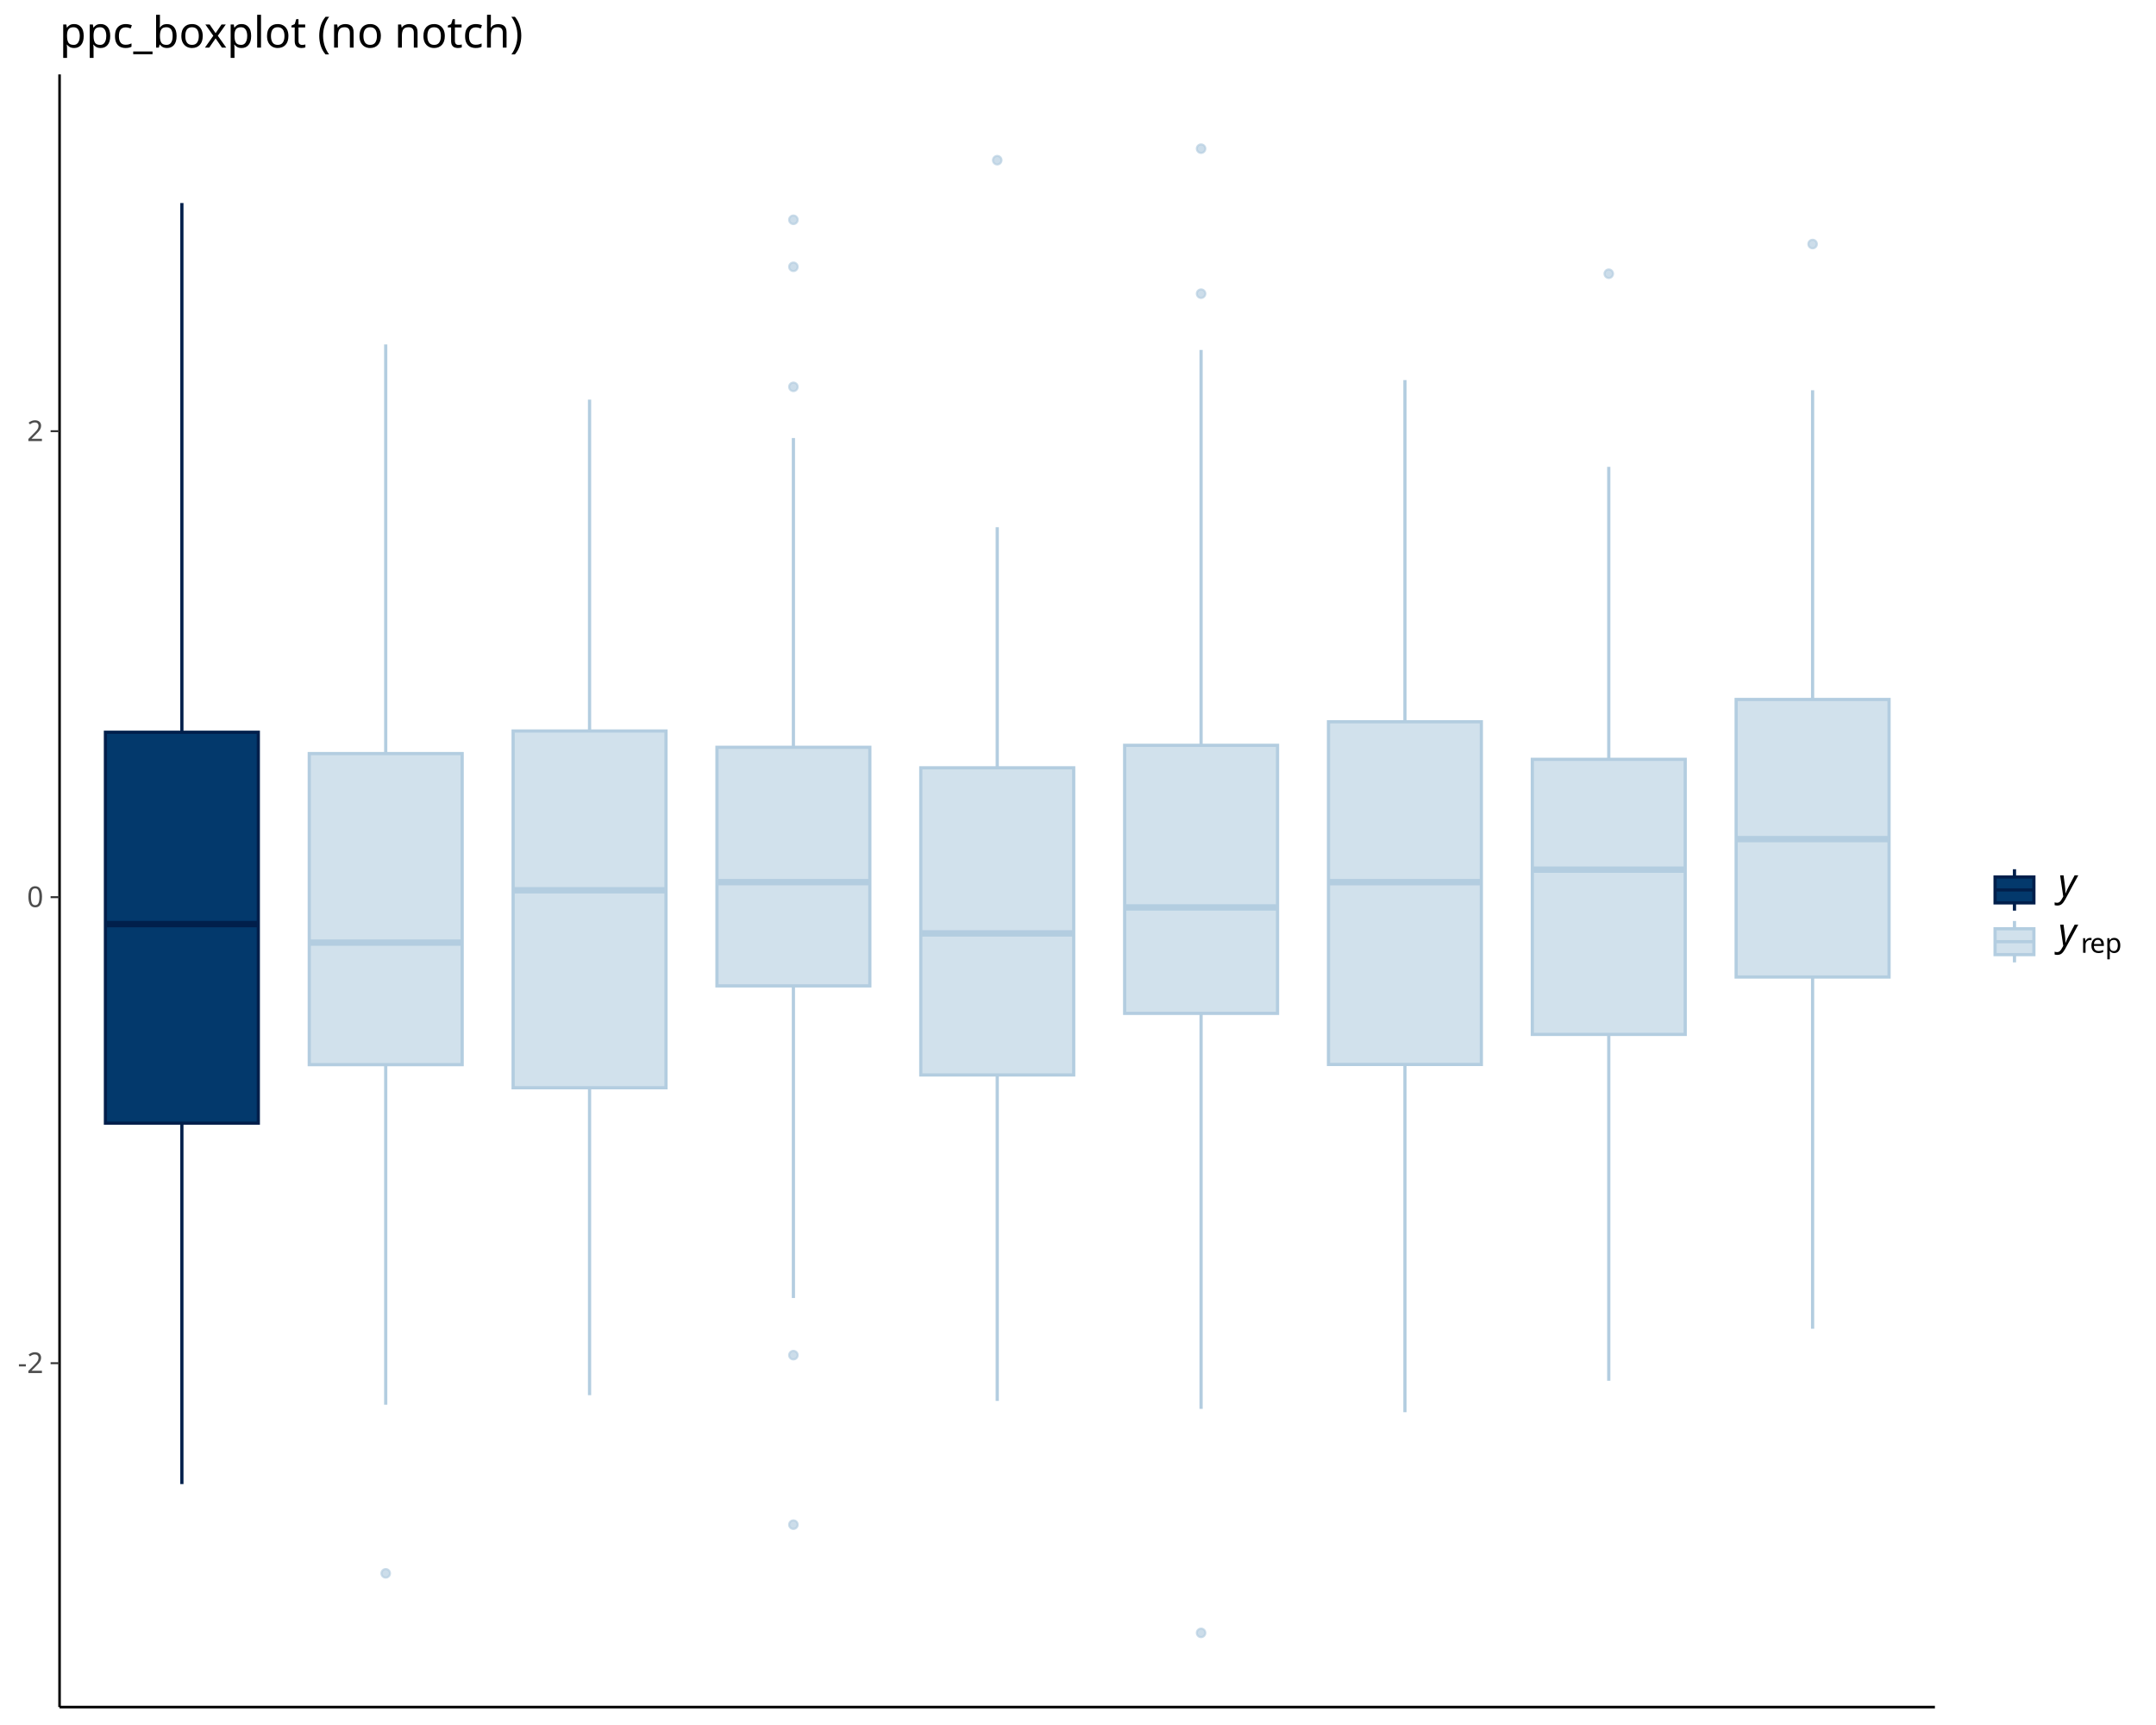
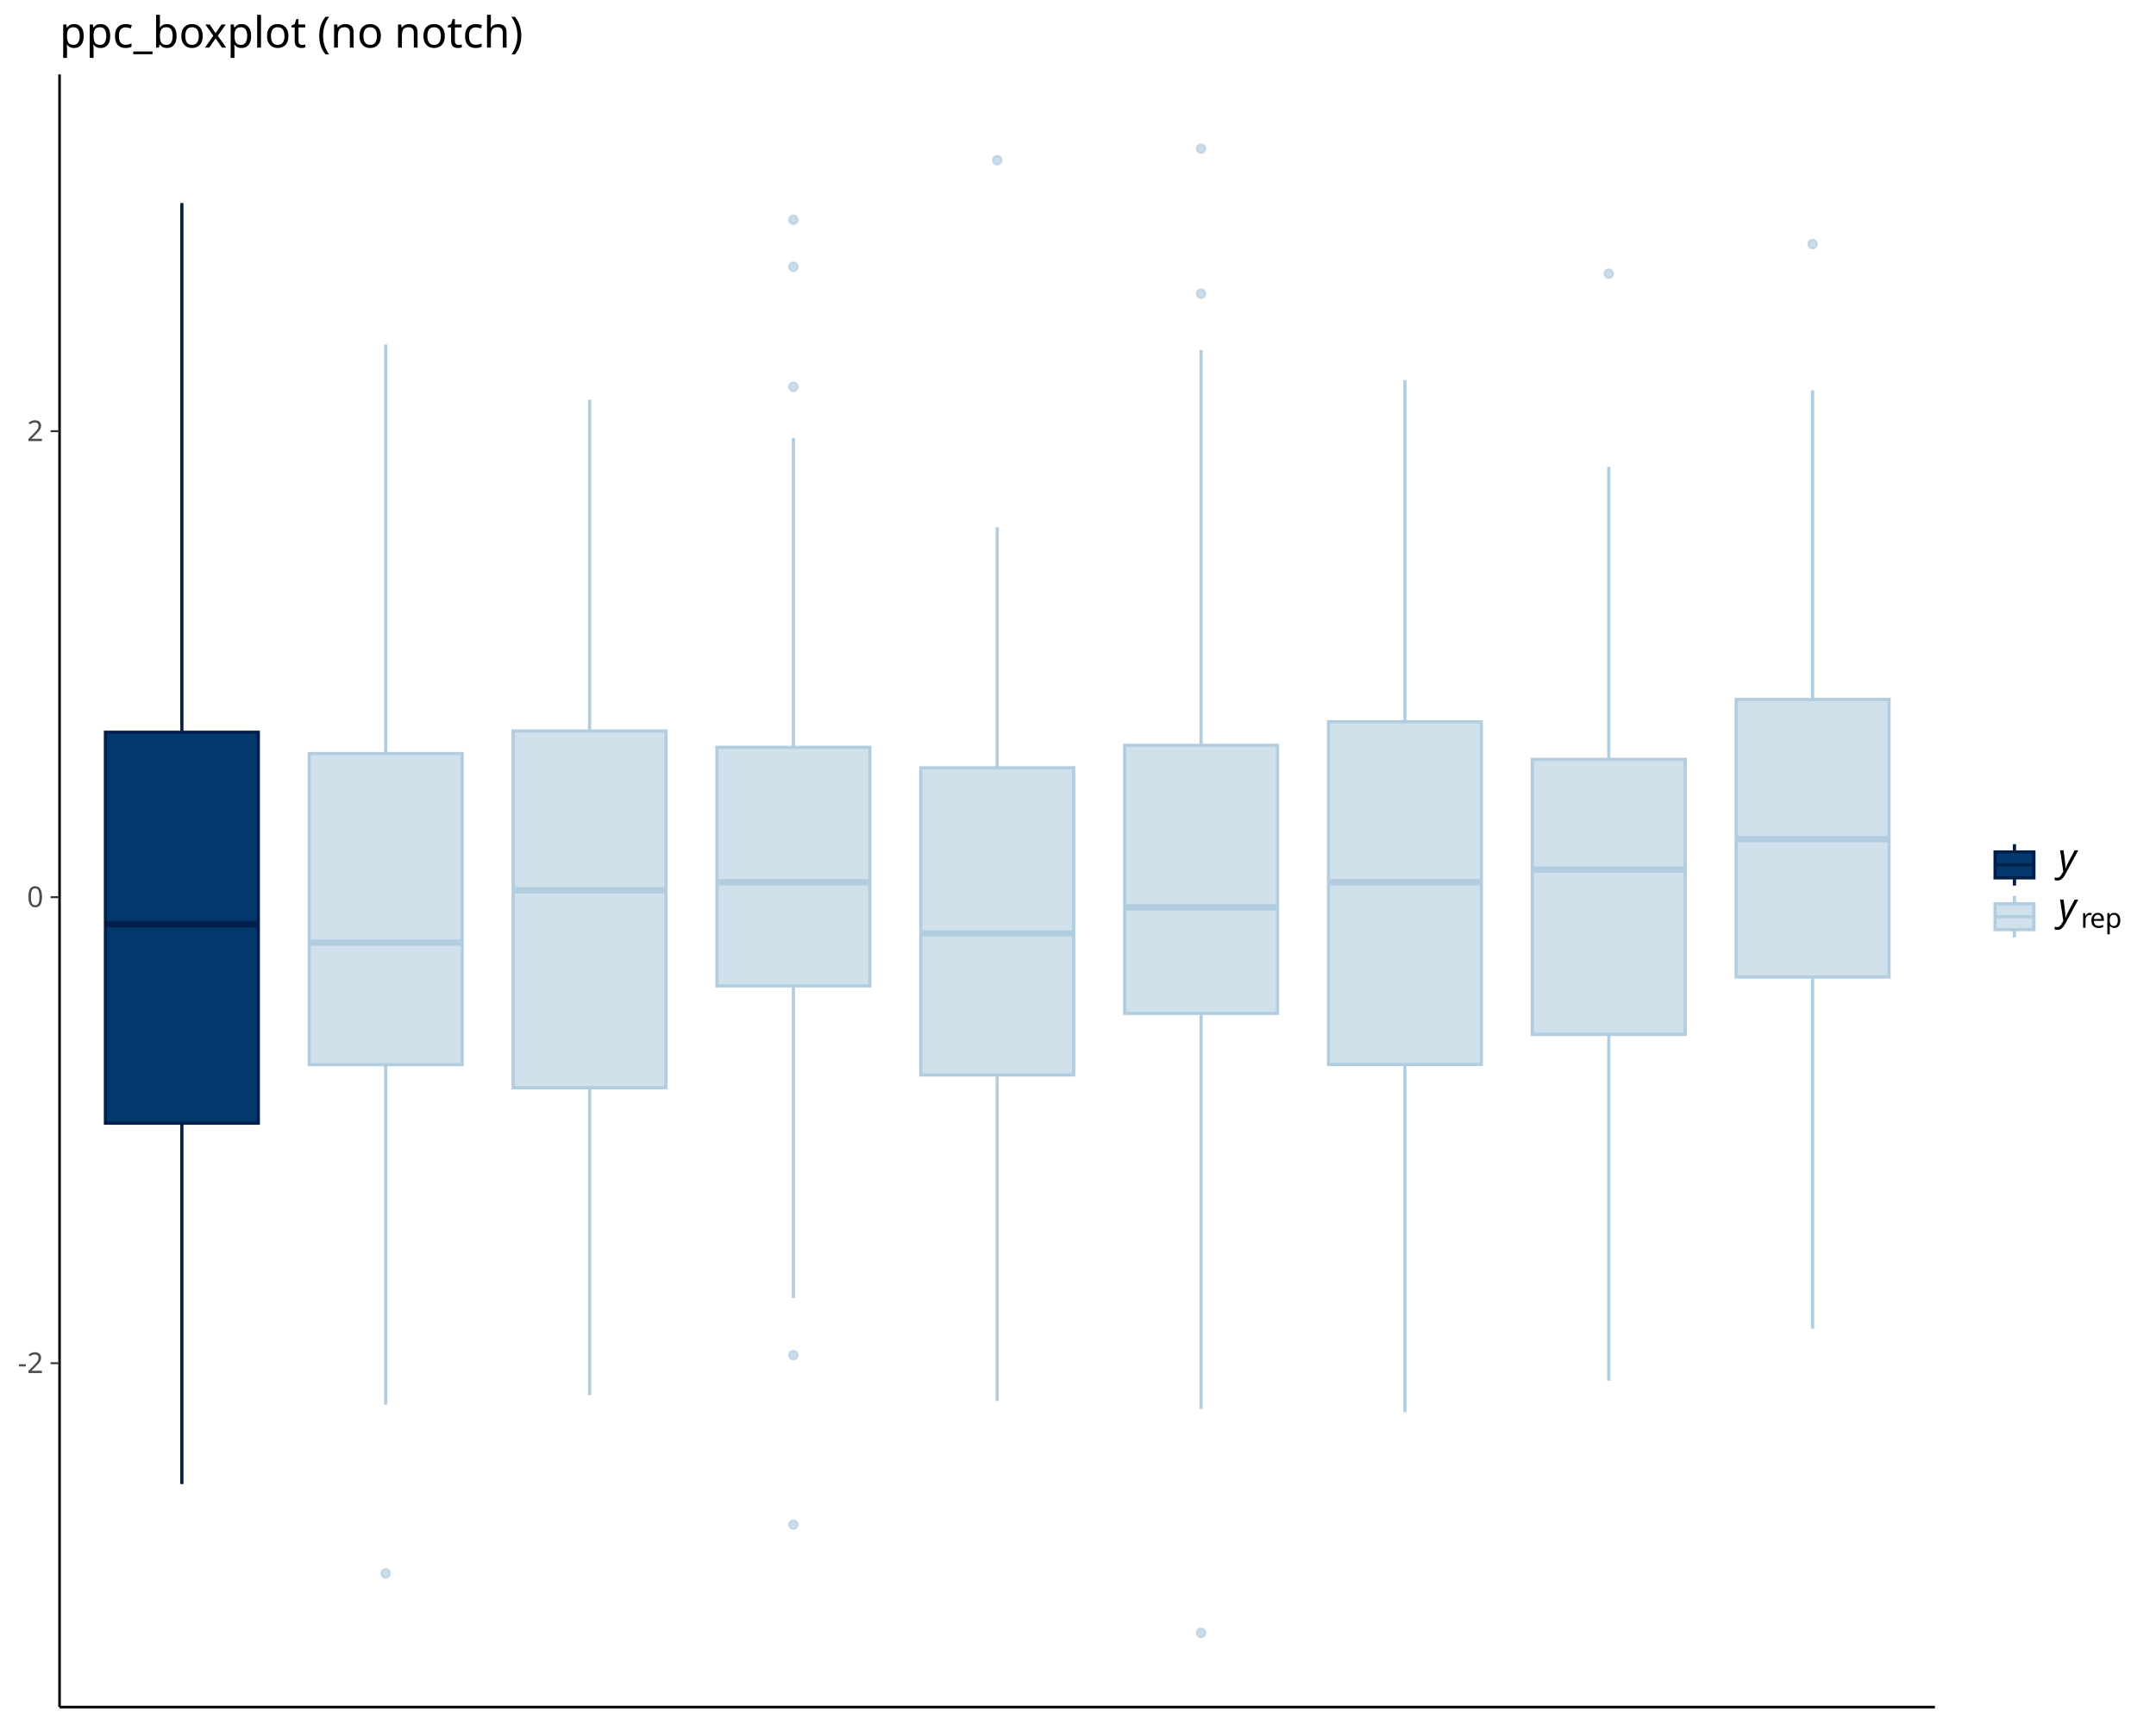
<svg xmlns="http://www.w3.org/2000/svg" class="svglite" data-engine-version="2.0" width="720.00pt" height="576.00pt" viewBox="0 0 720.00 576.00">
  <defs>
    <style type="text/css">
    .svglite line, .svglite polyline, .svglite polygon, .svglite path, .svglite rect, .svglite circle {
      fill: none;
      stroke: #000000;
      stroke-linecap: round;
      stroke-linejoin: round;
      stroke-miterlimit: 10.00;
    }
  </style>
  </defs>
  <rect width="100%" height="100%" style="stroke: none; fill: #FFFFFF;" />
  <defs>
    <clipPath id="cpMC4wMHw3MjAuMDB8MC4wMHw1NzYuMDA=">
      <rect x="0.00" y="0.00" width="720.00" height="576.00" />
    </clipPath>
  </defs>
  <g clip-path="url(#cpMC4wMHw3MjAuMDB8MC4wMHw1NzYuMDA=)">
</g>
  <defs>
    <clipPath id="cpMTkuODl8NjQ2LjE3fDI0Ljg1fDU3MC4wMg==">
      <rect x="19.89" y="24.85" width="626.27" height="545.17" />
    </clipPath>
  </defs>
  <g clip-path="url(#cpMTkuODl8NjQ2LjE3fDI0Ljg1fDU3MC4wMg==)">
    <line x1="60.74" y1="244.51" x2="60.74" y2="67.80" style="stroke-width: 1.07; stroke: #011F4B; stroke-linecap: butt;" />
    <line x1="60.74" y1="375.04" x2="60.74" y2="495.56" style="stroke-width: 1.07; stroke: #011F4B; stroke-linecap: butt;" />
    <polygon points="35.21,244.51 35.21,375.04 86.26,375.04 86.26,244.51 35.21,244.51 " style="stroke-width: 1.07; stroke: #011F4B; stroke-linecap: butt; stroke-linejoin: miter; fill: #03396C;" />
    <line x1="35.21" y1="308.57" x2="86.26" y2="308.57" style="stroke-width: 2.13; stroke: #011F4B; stroke-linecap: butt; stroke-linejoin: miter;" />
    <circle cx="128.81" cy="525.36" r="1.42" style="stroke-width: 0.71; stroke: #B3CDE0; stroke-opacity: 0.67; fill: #B3CDE0; fill-opacity: 0.67;" />
    <line x1="128.81" y1="251.63" x2="128.81" y2="115.01" style="stroke-width: 1.07; stroke: #B3CDE0; stroke-linecap: butt;" />
    <line x1="128.81" y1="355.50" x2="128.81" y2="469.06" style="stroke-width: 1.07; stroke: #B3CDE0; stroke-linecap: butt;" />
    <polygon points="103.28,251.63 103.28,355.50 154.34,355.50 154.34,251.63 103.28,251.63 " style="stroke-width: 1.07; stroke: #B3CDE0; stroke-linecap: butt; stroke-linejoin: miter; fill: #D1E1EC;" />
    <line x1="103.28" y1="314.75" x2="154.34" y2="314.75" style="stroke-width: 2.13; stroke: #B3CDE0; stroke-linecap: butt; stroke-linejoin: miter;" />
    <line x1="196.88" y1="244.09" x2="196.88" y2="133.44" style="stroke-width: 1.07; stroke: #B3CDE0; stroke-linecap: butt;" />
    <line x1="196.88" y1="363.22" x2="196.88" y2="465.87" style="stroke-width: 1.07; stroke: #B3CDE0; stroke-linecap: butt;" />
    <polygon points="171.36,244.09 171.36,363.22 222.41,363.22 222.41,244.09 171.36,244.09 " style="stroke-width: 1.07; stroke: #B3CDE0; stroke-linecap: butt; stroke-linejoin: miter; fill: #D1E1EC;" />
    <line x1="171.36" y1="297.28" x2="222.41" y2="297.28" style="stroke-width: 2.13; stroke: #B3CDE0; stroke-linecap: butt; stroke-linejoin: miter;" />
    <circle cx="264.96" cy="73.39" r="1.42" style="stroke-width: 0.71; stroke: #B3CDE0; stroke-opacity: 0.67; fill: #B3CDE0; fill-opacity: 0.67;" />
    <circle cx="264.96" cy="452.50" r="1.42" style="stroke-width: 0.71; stroke: #B3CDE0; stroke-opacity: 0.67; fill: #B3CDE0; fill-opacity: 0.67;" />
    <circle cx="264.96" cy="129.17" r="1.42" style="stroke-width: 0.71; stroke: #B3CDE0; stroke-opacity: 0.67; fill: #B3CDE0; fill-opacity: 0.67;" />
    <circle cx="264.96" cy="89.09" r="1.42" style="stroke-width: 0.71; stroke: #B3CDE0; stroke-opacity: 0.67; fill: #B3CDE0; fill-opacity: 0.67;" />
    <circle cx="264.96" cy="509.10" r="1.42" style="stroke-width: 0.71; stroke: #B3CDE0; stroke-opacity: 0.67; fill: #B3CDE0; fill-opacity: 0.67;" />
    <line x1="264.96" y1="249.53" x2="264.96" y2="146.26" style="stroke-width: 1.07; stroke: #B3CDE0; stroke-linecap: butt;" />
    <line x1="264.96" y1="329.20" x2="264.96" y2="433.43" style="stroke-width: 1.07; stroke: #B3CDE0; stroke-linecap: butt;" />
    <polygon points="239.43,249.53 239.43,329.20 290.48,329.20 290.48,249.53 239.43,249.53 " style="stroke-width: 1.07; stroke: #B3CDE0; stroke-linecap: butt; stroke-linejoin: miter; fill: #D1E1EC;" />
    <line x1="239.43" y1="294.56" x2="290.48" y2="294.56" style="stroke-width: 2.13; stroke: #B3CDE0; stroke-linecap: butt; stroke-linejoin: miter;" />
    <circle cx="333.03" cy="53.49" r="1.42" style="stroke-width: 0.71; stroke: #B3CDE0; stroke-opacity: 0.67; fill: #B3CDE0; fill-opacity: 0.67;" />
    <line x1="333.03" y1="256.38" x2="333.03" y2="176.04" style="stroke-width: 1.07; stroke: #B3CDE0; stroke-linecap: butt;" />
    <line x1="333.03" y1="358.94" x2="333.03" y2="467.78" style="stroke-width: 1.07; stroke: #B3CDE0; stroke-linecap: butt;" />
    <polygon points="307.50,256.38 307.50,358.94 358.56,358.94 358.56,256.38 307.50,256.38 " style="stroke-width: 1.07; stroke: #B3CDE0; stroke-linecap: butt; stroke-linejoin: miter; fill: #D1E1EC;" />
    <line x1="307.50" y1="311.67" x2="358.56" y2="311.67" style="stroke-width: 2.13; stroke: #B3CDE0; stroke-linecap: butt; stroke-linejoin: miter;" />
    <circle cx="401.10" cy="98.06" r="1.42" style="stroke-width: 0.71; stroke: #B3CDE0; stroke-opacity: 0.67; fill: #B3CDE0; fill-opacity: 0.67;" />
    <circle cx="401.10" cy="49.64" r="1.42" style="stroke-width: 0.71; stroke: #B3CDE0; stroke-opacity: 0.67; fill: #B3CDE0; fill-opacity: 0.67;" />
    <circle cx="401.10" cy="545.24" r="1.42" style="stroke-width: 0.71; stroke: #B3CDE0; stroke-opacity: 0.67; fill: #B3CDE0; fill-opacity: 0.67;" />
    <line x1="401.10" y1="248.87" x2="401.10" y2="116.86" style="stroke-width: 1.07; stroke: #B3CDE0; stroke-linecap: butt;" />
    <line x1="401.10" y1="338.38" x2="401.10" y2="470.43" style="stroke-width: 1.07; stroke: #B3CDE0; stroke-linecap: butt;" />
    <polygon points="375.58,248.87 375.58,338.38 426.63,338.38 426.63,248.87 375.58,248.87 " style="stroke-width: 1.07; stroke: #B3CDE0; stroke-linecap: butt; stroke-linejoin: miter; fill: #D1E1EC;" />
    <line x1="375.58" y1="303.00" x2="426.63" y2="303.00" style="stroke-width: 2.13; stroke: #B3CDE0; stroke-linecap: butt; stroke-linejoin: miter;" />
    <line x1="469.18" y1="241.01" x2="469.18" y2="126.91" style="stroke-width: 1.07; stroke: #B3CDE0; stroke-linecap: butt;" />
    <line x1="469.18" y1="355.44" x2="469.18" y2="471.56" style="stroke-width: 1.07; stroke: #B3CDE0; stroke-linecap: butt;" />
    <polygon points="443.65,241.01 443.65,355.44 494.70,355.44 494.70,241.01 443.65,241.01 " style="stroke-width: 1.07; stroke: #B3CDE0; stroke-linecap: butt; stroke-linejoin: miter; fill: #D1E1EC;" />
    <line x1="443.65" y1="294.57" x2="494.70" y2="294.57" style="stroke-width: 2.13; stroke: #B3CDE0; stroke-linecap: butt; stroke-linejoin: miter;" />
    <circle cx="537.25" cy="91.40" r="1.42" style="stroke-width: 0.71; stroke: #B3CDE0; stroke-opacity: 0.67; fill: #B3CDE0; fill-opacity: 0.67;" />
    <line x1="537.25" y1="253.55" x2="537.25" y2="155.88" style="stroke-width: 1.07; stroke: #B3CDE0; stroke-linecap: butt;" />
    <line x1="537.25" y1="345.40" x2="537.25" y2="461.05" style="stroke-width: 1.07; stroke: #B3CDE0; stroke-linecap: butt;" />
    <polygon points="511.72,253.55 511.72,345.40 562.78,345.40 562.78,253.55 511.72,253.55 " style="stroke-width: 1.07; stroke: #B3CDE0; stroke-linecap: butt; stroke-linejoin: miter; fill: #D1E1EC;" />
    <line x1="511.72" y1="290.39" x2="562.78" y2="290.39" style="stroke-width: 2.13; stroke: #B3CDE0; stroke-linecap: butt; stroke-linejoin: miter;" />
    <circle cx="605.32" cy="81.49" r="1.42" style="stroke-width: 0.71; stroke: #B3CDE0; stroke-opacity: 0.67; fill: #B3CDE0; fill-opacity: 0.67;" />
    <line x1="605.32" y1="233.56" x2="605.32" y2="130.31" style="stroke-width: 1.07; stroke: #B3CDE0; stroke-linecap: butt;" />
    <line x1="605.32" y1="326.24" x2="605.32" y2="443.68" style="stroke-width: 1.07; stroke: #B3CDE0; stroke-linecap: butt;" />
    <polygon points="579.79,233.56 579.79,326.24 630.85,326.24 630.85,233.56 579.79,233.56 " style="stroke-width: 1.07; stroke: #B3CDE0; stroke-linecap: butt; stroke-linejoin: miter; fill: #D1E1EC;" />
    <line x1="579.79" y1="280.19" x2="630.85" y2="280.19" style="stroke-width: 2.13; stroke: #B3CDE0; stroke-linecap: butt; stroke-linejoin: miter;" />
  </g>
  <g clip-path="url(#cpMC4wMHw3MjAuMDB8MC4wMHw1NzYuMDA=)">
    <polyline points="19.89,570.02 19.89,24.85 " style="stroke-width: 0.85; stroke-linecap: butt;" />
    <text x="14.51" y="458.48" text-anchor="end" style="font-size: 9.60px; fill: #4D4D4D; font-family: sans;" textLength="8.54px" lengthAdjust="spacingAndGlyphs">-2</text>
    <text x="14.51" y="302.88" text-anchor="end" style="font-size: 9.60px; fill: #4D4D4D; font-family: sans;" textLength="5.34px" lengthAdjust="spacingAndGlyphs">0</text>
    <text x="14.51" y="147.28" text-anchor="end" style="font-size: 9.60px; fill: #4D4D4D; font-family: sans;" textLength="5.34px" lengthAdjust="spacingAndGlyphs">2</text>
    <polyline points="16.90,455.18 19.89,455.18 " style="stroke-width: 0.64; stroke: #333333; stroke-linecap: butt;" />
    <polyline points="16.90,299.58 19.89,299.58 " style="stroke-width: 0.64; stroke: #333333; stroke-linecap: butt;" />
    <polyline points="16.90,143.98 19.89,143.98 " style="stroke-width: 0.64; stroke: #333333; stroke-linecap: butt;" />
    <polyline points="19.89,570.02 646.17,570.02 " style="stroke-width: 0.85; stroke-linecap: butt;" />
-     <polyline points="672.74,304.07 672.74,301.48 " style="stroke-width: 1.07; stroke: #011F4B; stroke-linecap: butt; stroke-linejoin: miter;" />
-     <polyline points="672.74,292.84 672.74,290.25 " style="stroke-width: 1.07; stroke: #011F4B; stroke-linecap: butt; stroke-linejoin: miter;" />
-     <rect x="666.26" y="292.84" width="12.96" height="8.64" style="stroke-width: 1.07; stroke: #011F4B; stroke-linecap: butt; stroke-linejoin: miter; fill: #03396C;" />
-     <polyline points="666.26,297.16 679.22,297.16 " style="stroke-width: 1.07; stroke: #011F4B; stroke-linecap: butt; stroke-linejoin: miter;" />
-     <polyline points="672.74,304.07 672.74,304.07 " style="stroke-width: 1.07; stroke: #011F4B; stroke-linecap: butt; stroke-linejoin: miter;" />
-     <polyline points="672.74,290.25 672.74,290.25 " style="stroke-width: 1.07; stroke: #011F4B; stroke-linecap: butt; stroke-linejoin: miter;" />
-     <polyline points="672.74,321.35 672.74,318.76 " style="stroke-width: 1.07; stroke: #B3CDE0; stroke-linecap: butt; stroke-linejoin: miter;" />
-     <polyline points="672.74,310.12 672.74,307.53 " style="stroke-width: 1.07; stroke: #B3CDE0; stroke-linecap: butt; stroke-linejoin: miter;" />
-     <rect x="666.26" y="310.12" width="12.96" height="8.64" style="stroke-width: 1.07; stroke: #B3CDE0; stroke-linecap: butt; stroke-linejoin: miter; fill: #D1E1EC;" />
-     <polyline points="666.26,314.44 679.22,314.44 " style="stroke-width: 1.07; stroke: #B3CDE0; stroke-linecap: butt; stroke-linejoin: miter;" />
-     <polyline points="672.74,321.35 672.74,321.35 " style="stroke-width: 1.07; stroke: #B3CDE0; stroke-linecap: butt; stroke-linejoin: miter;" />
-     <polyline points="672.74,307.53 672.74,307.53 " style="stroke-width: 1.07; stroke: #B3CDE0; stroke-linecap: butt; stroke-linejoin: miter;" />
-     <text x="687.36" y="299.25" style="font-size: 13.00px; font-style: italic; font-family: sans;" textLength="6.51px" lengthAdjust="spacingAndGlyphs">y</text>
-     <text x="687.36" y="315.73" style="font-size: 13.00px; font-style: italic; font-family: sans;" textLength="6.51px" lengthAdjust="spacingAndGlyphs">y</text>
-     <text x="694.89" y="318.14" style="font-size: 9.10px; font-family: sans;" textLength="3.03px" lengthAdjust="spacingAndGlyphs">r</text>
-     <text x="697.92" y="318.14" style="font-size: 9.10px; font-family: sans;" textLength="5.06px" lengthAdjust="spacingAndGlyphs">e</text>
-     <text x="702.98" y="318.14" style="font-size: 9.10px; font-family: sans;" textLength="5.06px" lengthAdjust="spacingAndGlyphs">p</text>
+     <polyline points="672.74,295.71 672.74,293.12 " style="stroke-width: 1.07; stroke: #011F4B; stroke-linecap: butt; stroke-linejoin: miter;" />
+     <polyline points="672.74,284.48 672.74,281.89 " style="stroke-width: 1.07; stroke: #011F4B; stroke-linecap: butt; stroke-linejoin: miter;" />
+     <rect x="666.26" y="284.48" width="12.96" height="8.64" style="stroke-width: 1.07; stroke: #011F4B; stroke-linecap: butt; stroke-linejoin: miter; fill: #03396C;" />
+     <polyline points="666.26,288.80 679.22,288.80 " style="stroke-width: 1.07; stroke: #011F4B; stroke-linecap: butt; stroke-linejoin: miter;" />
+     <polyline points="672.74,295.71 672.74,295.71 " style="stroke-width: 1.07; stroke: #011F4B; stroke-linecap: butt; stroke-linejoin: miter;" />
+     <polyline points="672.74,281.89 672.74,281.89 " style="stroke-width: 1.07; stroke: #011F4B; stroke-linecap: butt; stroke-linejoin: miter;" />
+     <polyline points="672.74,312.99 672.74,310.40 " style="stroke-width: 1.07; stroke: #B3CDE0; stroke-linecap: butt; stroke-linejoin: miter;" />
+     <polyline points="672.74,301.76 672.74,299.17 " style="stroke-width: 1.07; stroke: #B3CDE0; stroke-linecap: butt; stroke-linejoin: miter;" />
+     <rect x="666.26" y="301.76" width="12.96" height="8.64" style="stroke-width: 1.07; stroke: #B3CDE0; stroke-linecap: butt; stroke-linejoin: miter; fill: #D1E1EC;" />
+     <polyline points="666.26,306.08 679.22,306.08 " style="stroke-width: 1.07; stroke: #B3CDE0; stroke-linecap: butt; stroke-linejoin: miter;" />
+     <polyline points="672.74,312.99 672.74,312.99 " style="stroke-width: 1.07; stroke: #B3CDE0; stroke-linecap: butt; stroke-linejoin: miter;" />
+     <polyline points="672.74,299.17 672.74,299.17 " style="stroke-width: 1.07; stroke: #B3CDE0; stroke-linecap: butt; stroke-linejoin: miter;" />
+     <text x="687.36" y="290.89" style="font-size: 13.00px; font-style: italic; font-family: sans;" textLength="6.51px" lengthAdjust="spacingAndGlyphs">y</text>
+     <text x="687.36" y="307.37" style="font-size: 13.00px; font-style: italic; font-family: sans;" textLength="6.51px" lengthAdjust="spacingAndGlyphs">y</text>
+     <text x="694.89" y="309.77" style="font-size: 9.10px; font-family: sans;" textLength="3.03px" lengthAdjust="spacingAndGlyphs">r</text>
+     <text x="697.92" y="309.77" style="font-size: 9.10px; font-family: sans;" textLength="5.06px" lengthAdjust="spacingAndGlyphs">e</text>
+     <text x="702.98" y="309.77" style="font-size: 9.10px; font-family: sans;" textLength="5.06px" lengthAdjust="spacingAndGlyphs">p</text>
    <text x="19.89" y="15.89" style="font-size: 14.40px; font-family: sans;" textLength="146.52px" lengthAdjust="spacingAndGlyphs">ppc_boxplot (no notch)</text>
  </g>
</svg>
